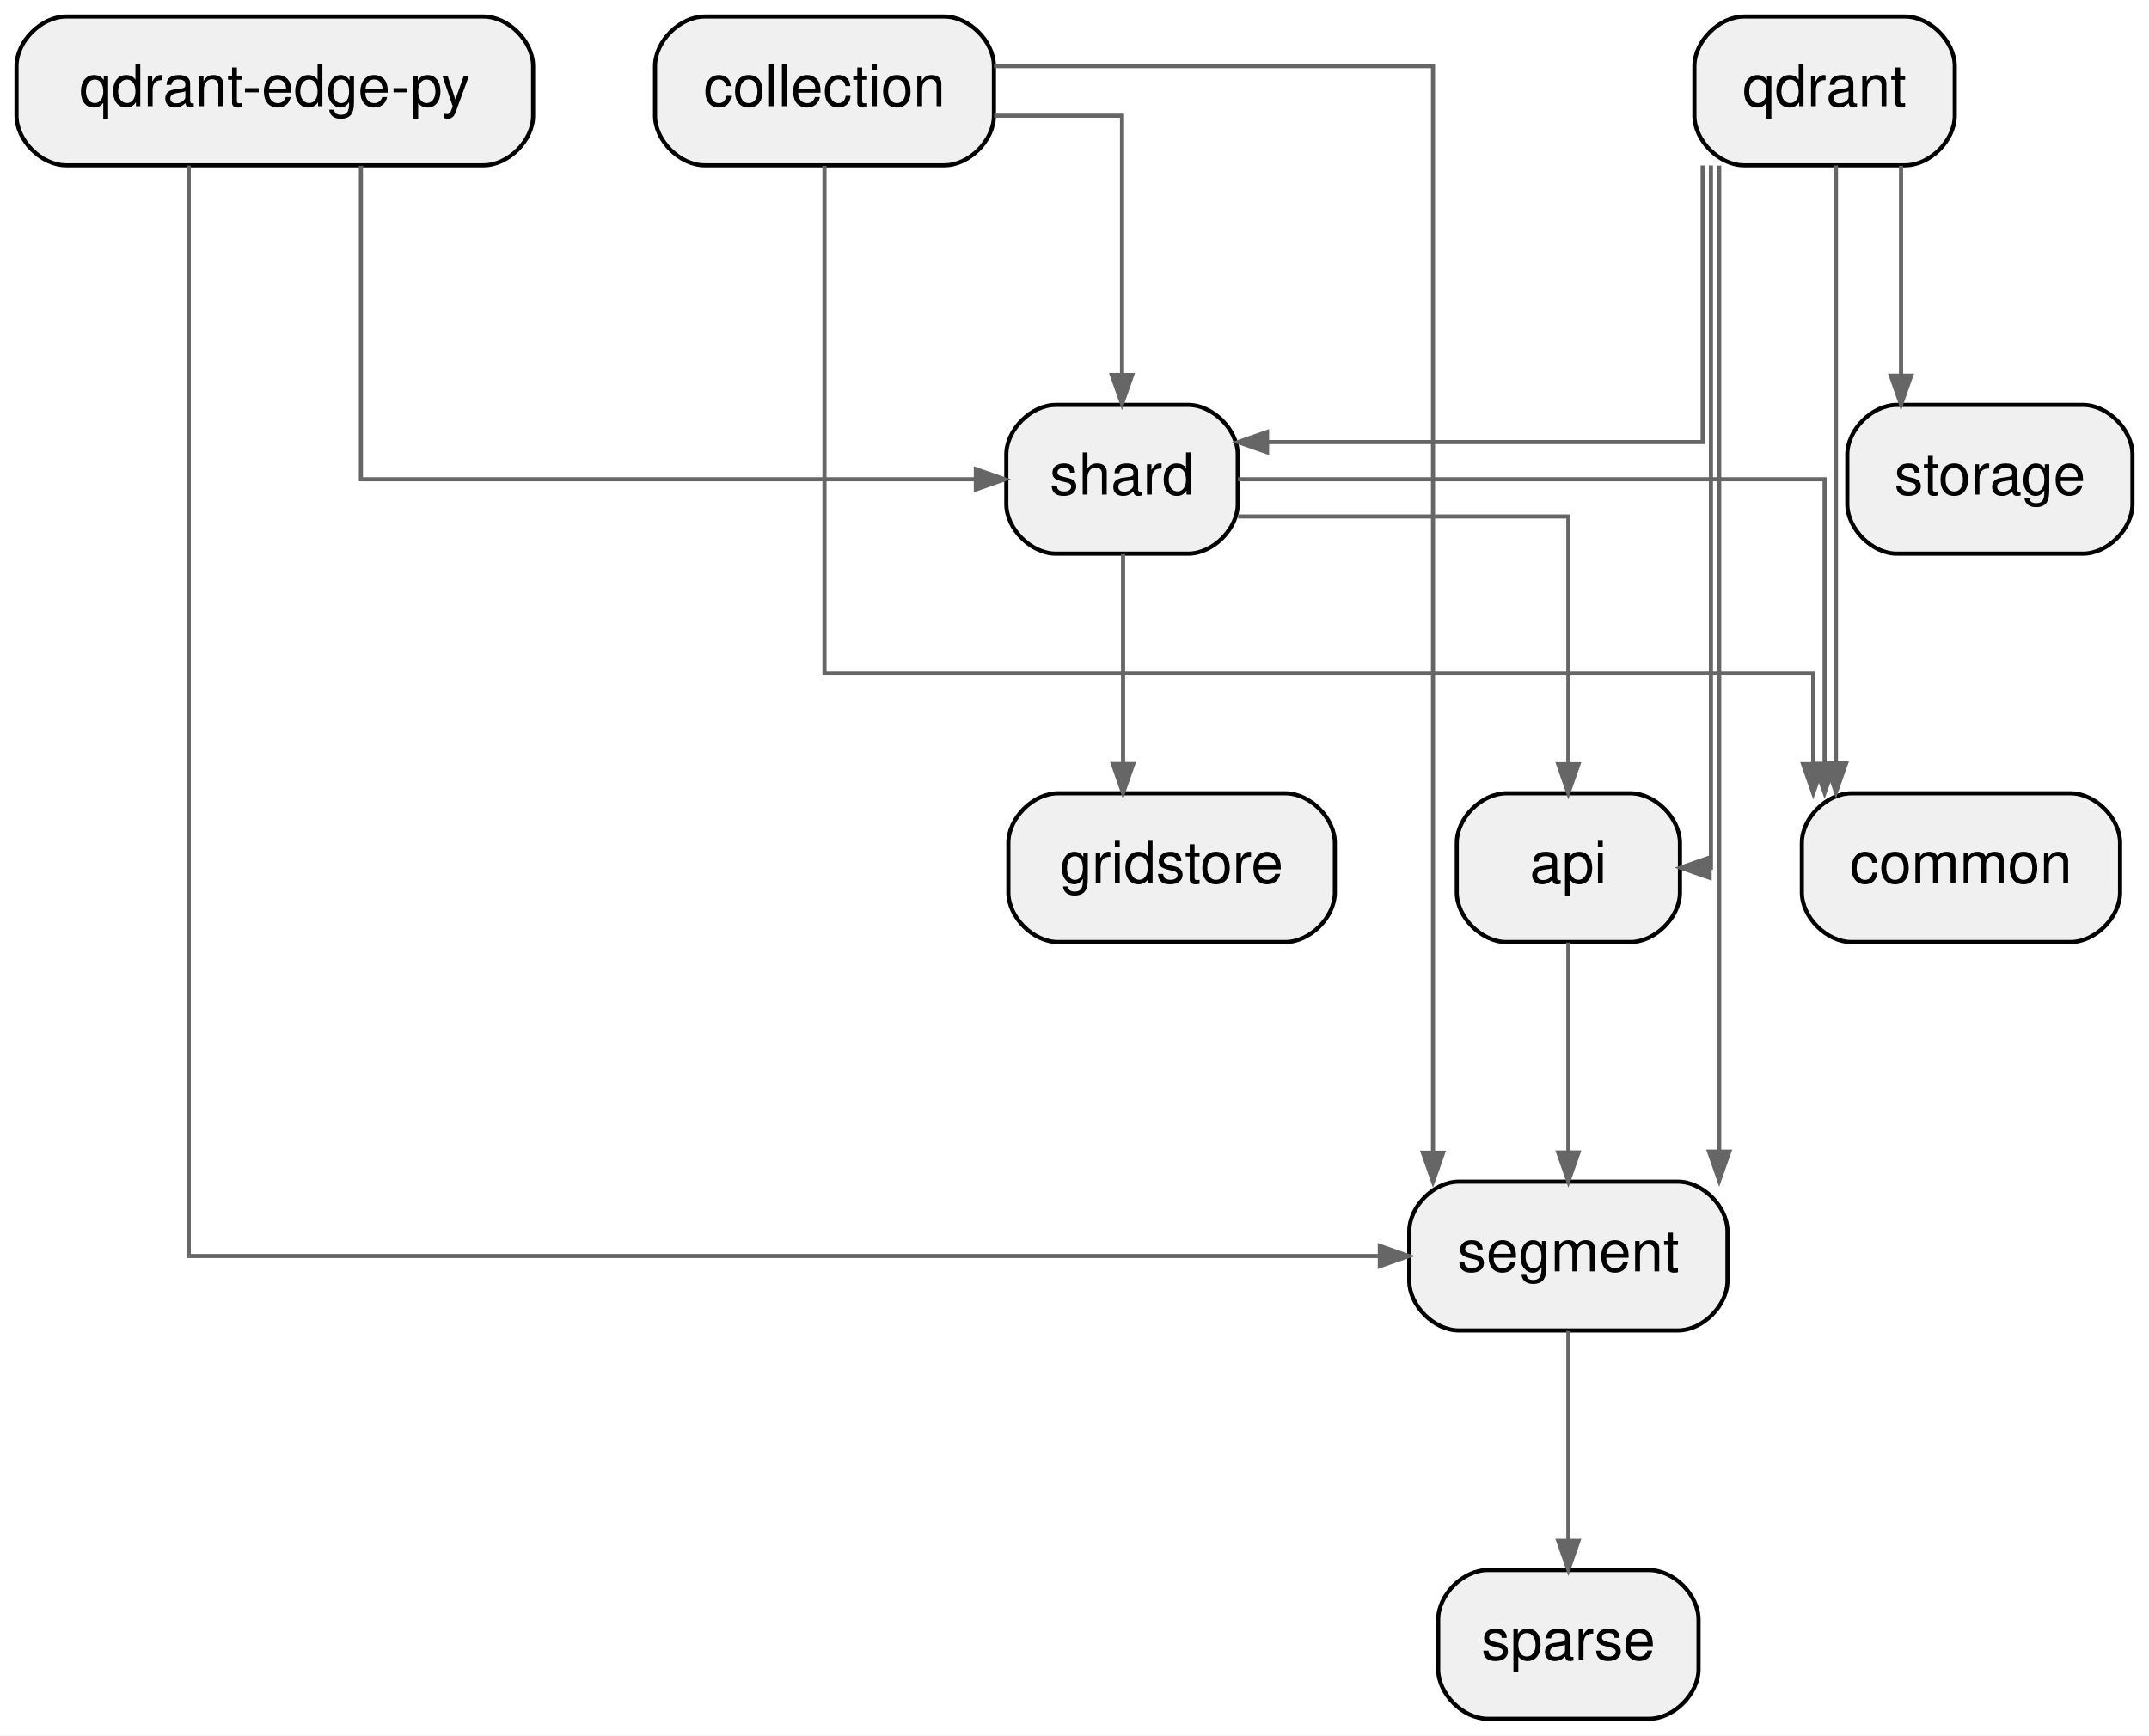
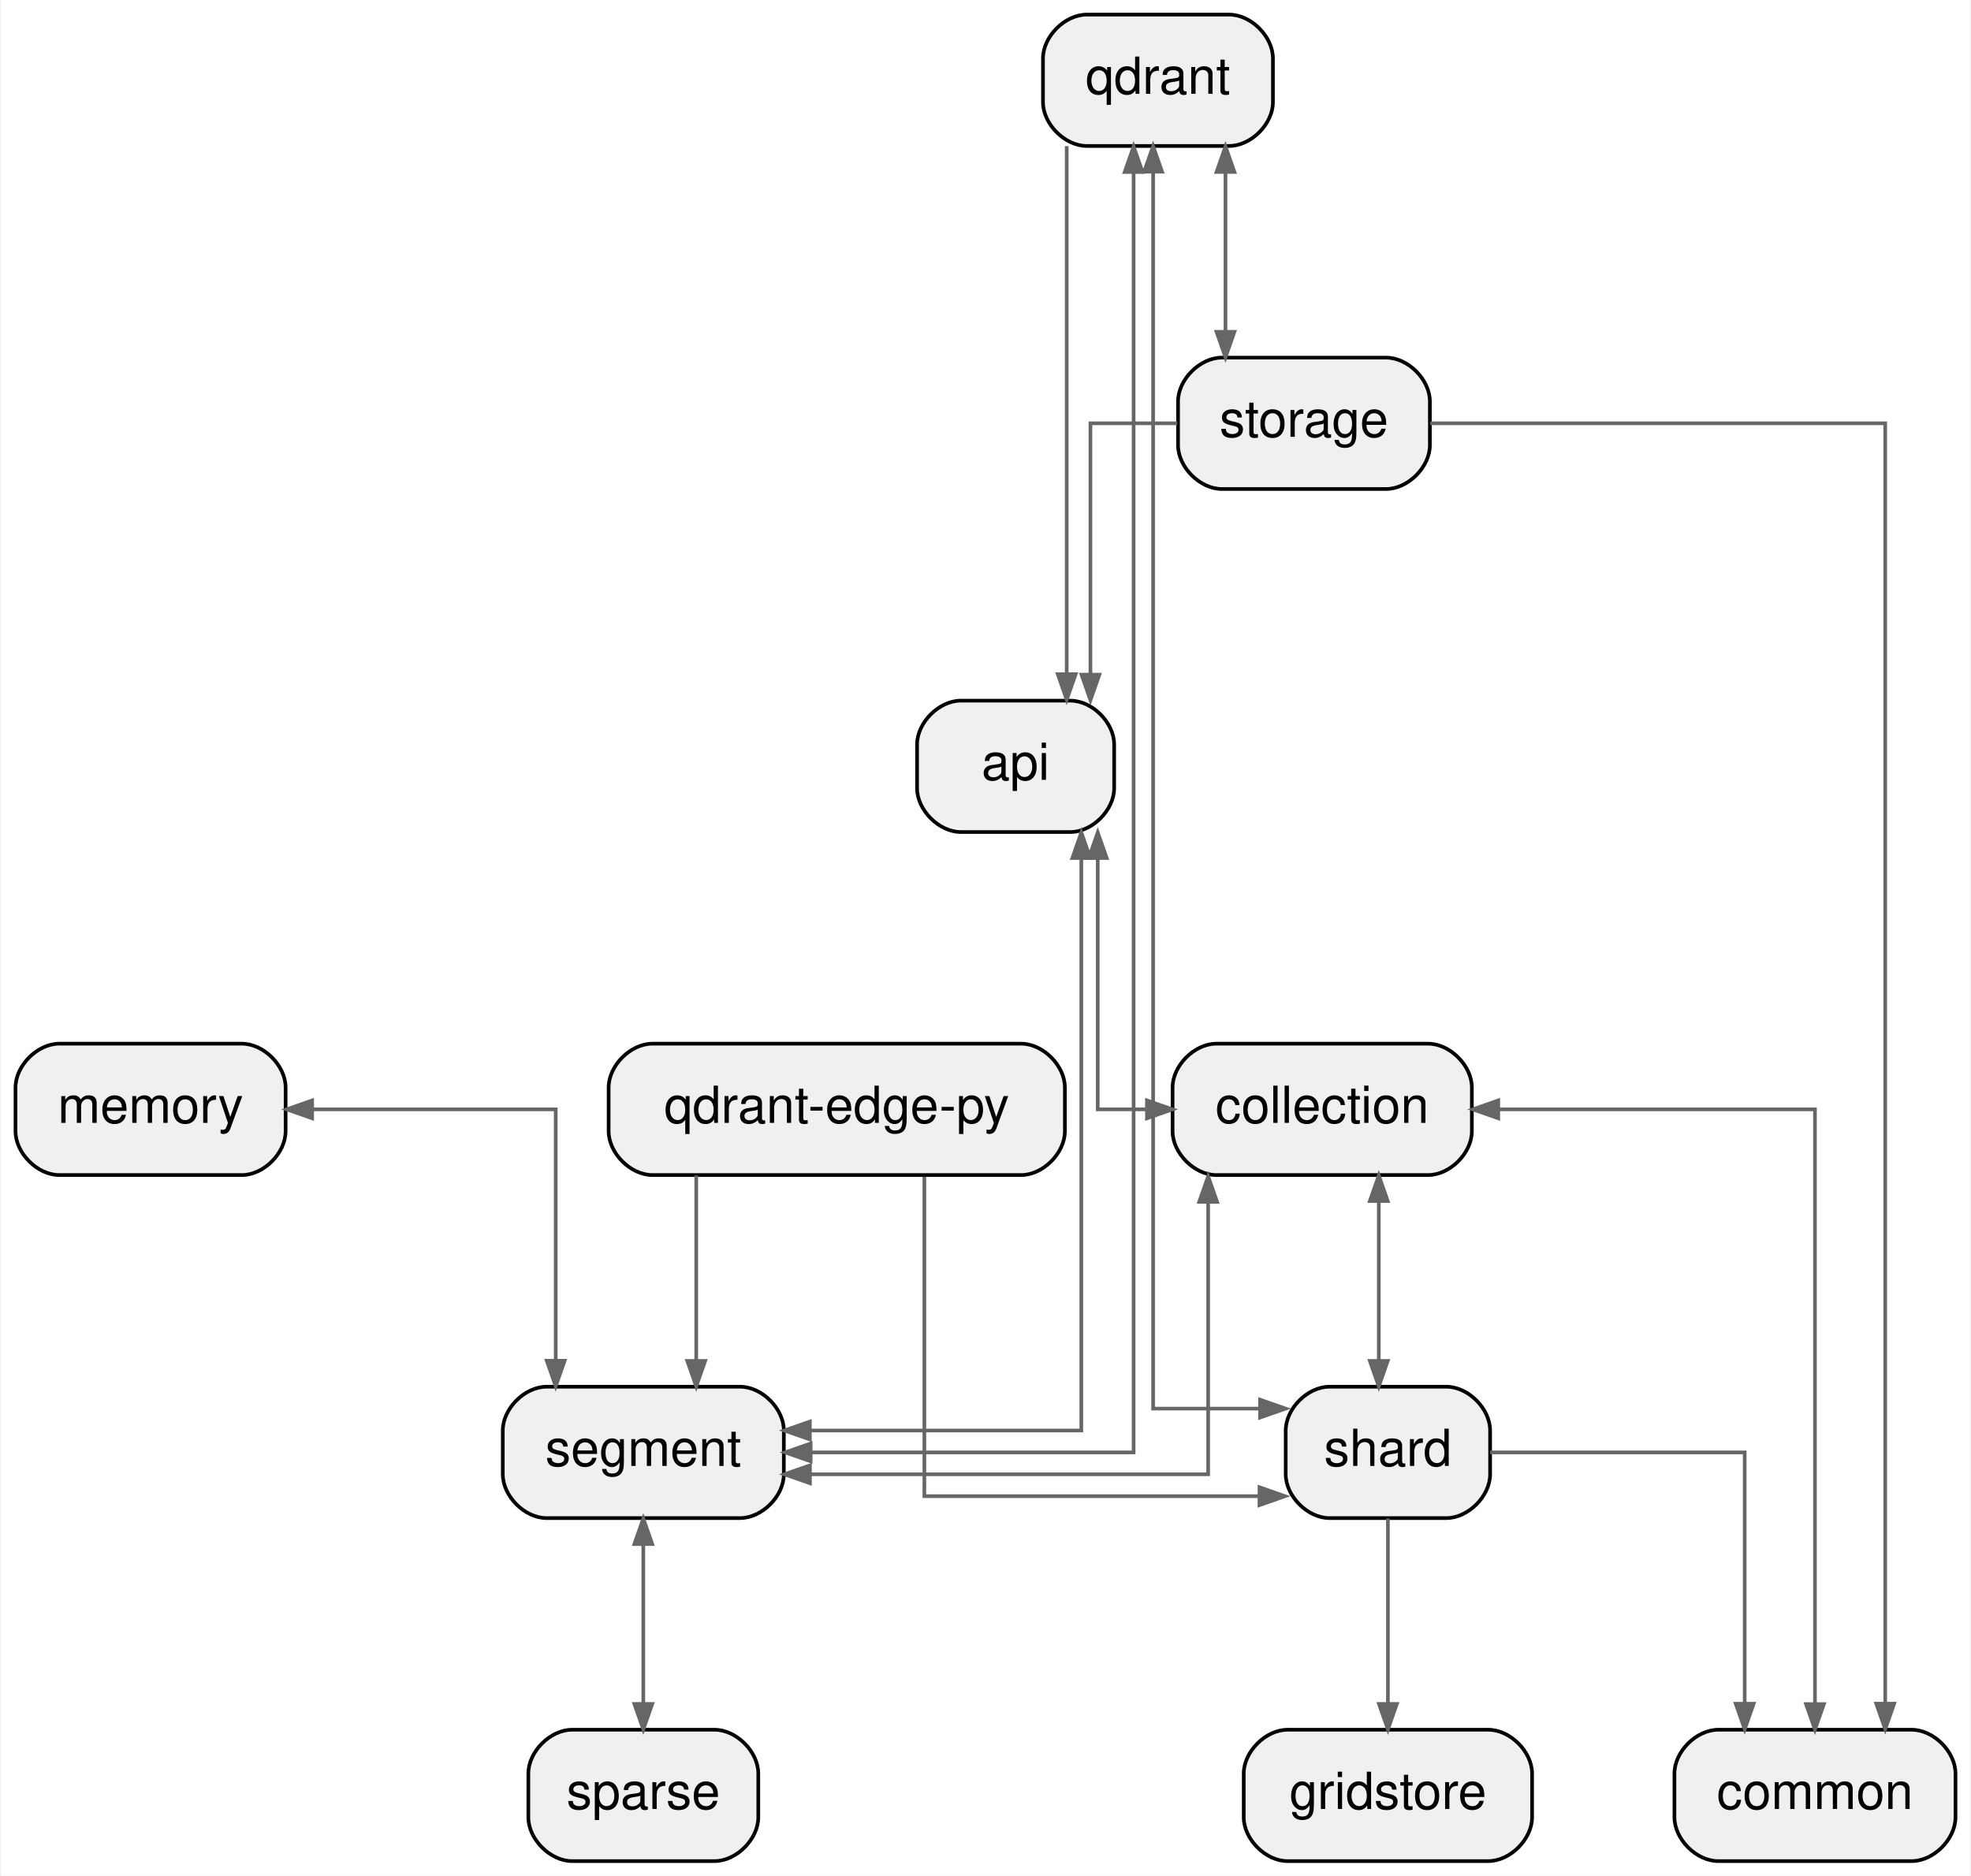
- <svg xmlns="http://www.w3.org/2000/svg" width="520pt" height="420pt" viewBox="0.00 0.00 520.00 420.00">
-   <g id="graph0" class="graph" transform="scale(1 1) rotate(0) translate(4 416)">
-     <polygon fill="white" stroke="transparent" points="-4,4 -4,-416 516,-416 516,4 -4,4" />
+ <svg xmlns="http://www.w3.org/2000/svg" width="540pt" height="514pt" viewBox="0.00 0.00 539.50 514.00">
+   <g id="graph0" class="graph" transform="scale(1 1) rotate(0) translate(4 510)">
+     <polygon fill="white" stroke="transparent" points="-4,4 -4,-510 535.5,-510 535.5,4 -4,4" />
    <g id="node1" class="node">
-       <path fill="#f0f0f0" stroke="black" d="M390.5,-224C390.5,-224 360.5,-224 360.5,-224 354.5,-224 348.5,-218 348.5,-212 348.5,-212 348.5,-200 348.5,-200 348.5,-194 354.5,-188 360.5,-188 360.5,-188 390.5,-188 390.5,-188 396.5,-188 402.5,-194 402.5,-200 402.5,-200 402.5,-212 402.5,-212 402.5,-218 396.5,-224 390.5,-224" />
-       <text text-anchor="middle" x="375.5" y="-202.3" font-family="Helvetica,sans-Serif" font-size="14.00">api</text>
+       <path fill="#f0f0f0" stroke="black" d="M289,-318C289,-318 259,-318 259,-318 253,-318 247,-312 247,-306 247,-306 247,-294 247,-294 247,-288 253,-282 259,-282 259,-282 289,-282 289,-282 295,-282 301,-288 301,-294 301,-294 301,-306 301,-306 301,-312 295,-318 289,-318" />
+       <text text-anchor="middle" x="274" y="-296.3" font-family="Helvetica,sans-Serif" font-size="14.00">api</text>
+     </g>
+     <g id="node2" class="node">
+       <path fill="#f0f0f0" stroke="black" d="M387,-224C387,-224 329,-224 329,-224 323,-224 317,-218 317,-212 317,-212 317,-200 317,-200 317,-194 323,-188 329,-188 329,-188 387,-188 387,-188 393,-188 399,-194 399,-200 399,-200 399,-212 399,-212 399,-218 393,-224 387,-224" />
+       <text text-anchor="middle" x="358" y="-202.3" font-family="Helvetica,sans-Serif" font-size="14.00">collection</text>
+     </g>
+     <g id="edge1" class="edge">
+       <path fill="none" stroke="#666666" d="M296.5,-274.88C296.5,-274.88 296.5,-206 296.5,-206 296.5,-206 309.98,-206 309.98,-206" />
+       <polygon fill="#666666" stroke="#666666" points="294.05,-274.88 296.5,-281.88 298.95,-274.88 294.05,-274.88" />
+       <polygon fill="#666666" stroke="#666666" points="309.98,-208.45 316.98,-206 309.98,-203.55 309.98,-208.45" />
+     </g>
+     <g id="node8" class="node">
+       <path fill="#f0f0f0" stroke="black" d="M198.5,-130C198.5,-130 145.5,-130 145.5,-130 139.5,-130 133.5,-124 133.5,-118 133.5,-118 133.5,-106 133.5,-106 133.5,-100 139.5,-94 145.5,-94 145.5,-94 198.5,-94 198.5,-94 204.5,-94 210.5,-100 210.5,-106 210.5,-106 210.5,-118 210.5,-118 210.5,-124 204.5,-130 198.5,-130" />
+       <text text-anchor="middle" x="172" y="-108.3" font-family="Helvetica,sans-Serif" font-size="14.00">segment</text>
+     </g>
+     <g id="edge2" class="edge">
+       <path fill="none" stroke="#666666" d="M292,-274.88C292,-274.88 292,-118 292,-118 292,-118 217.63,-118 217.63,-118" />
+       <polygon fill="#666666" stroke="#666666" points="289.55,-274.88 292,-281.88 294.45,-274.88 289.55,-274.88" />
+       <polygon fill="#666666" stroke="#666666" points="217.63,-115.55 210.63,-118 217.63,-120.45 217.63,-115.55" />
+     </g>
+     <g id="node3" class="node">
+       <path fill="#f0f0f0" stroke="black" d="M519.5,-36C519.5,-36 466.5,-36 466.5,-36 460.5,-36 454.5,-30 454.5,-24 454.5,-24 454.5,-12 454.5,-12 454.5,-6 460.5,0 466.5,0 466.5,0 519.5,0 519.5,0 525.5,0 531.5,-6 531.5,-12 531.5,-12 531.5,-24 531.5,-24 531.5,-30 525.5,-36 519.5,-36" />
+       <text text-anchor="middle" x="493" y="-14.3" font-family="Helvetica,sans-Serif" font-size="14.00">common</text>
+     </g>
+     <g id="edge3" class="edge">
+       <path fill="none" stroke="#666666" d="M406.24,-206C406.24,-206 493,-206 493,-206 493,-206 493,-43.03 493,-43.03" />
+       <polygon fill="#666666" stroke="#666666" points="406.24,-203.55 399.24,-206 406.24,-208.45 406.24,-203.55" />
+       <polygon fill="#666666" stroke="#666666" points="495.45,-43.03 493,-36.03 490.55,-43.03 495.45,-43.03" />
+     </g>
+     <g id="edge4" class="edge">
+       <path fill="none" stroke="#666666" d="M326.75,-180.66C326.75,-180.66 326.75,-106 326.75,-106 326.75,-106 217.65,-106 217.65,-106" />
+       <polygon fill="#666666" stroke="#666666" points="324.3,-180.66 326.75,-187.66 329.2,-180.66 324.3,-180.66" />
+       <polygon fill="#666666" stroke="#666666" points="217.65,-103.55 210.65,-106 217.65,-108.45 217.65,-103.55" />
+     </g>
+     <g id="node9" class="node">
+       <path fill="#f0f0f0" stroke="black" d="M392,-130C392,-130 360,-130 360,-130 354,-130 348,-124 348,-118 348,-118 348,-106 348,-106 348,-100 354,-94 360,-94 360,-94 392,-94 392,-94 398,-94 404,-100 404,-106 404,-106 404,-118 404,-118 404,-124 398,-130 392,-130" />
+       <text text-anchor="middle" x="376" y="-108.3" font-family="Helvetica,sans-Serif" font-size="14.00">shard</text>
+     </g>
+     <g id="edge5" class="edge">
+       <path fill="none" stroke="#666666" d="M373.5,-180.88C373.5,-180.88 373.5,-137.07 373.5,-137.07" />
+       <polygon fill="#666666" stroke="#666666" points="375.95,-137.07 373.5,-130.07 371.05,-137.07 375.95,-137.07" />
+       <polygon fill="#666666" stroke="#666666" points="371.05,-180.88 373.5,-187.88 375.95,-180.88 371.05,-180.88" />
+     </g>
+     <g id="node4" class="node">
+       <path fill="#f0f0f0" stroke="black" d="M403.5,-36C403.5,-36 348.5,-36 348.5,-36 342.5,-36 336.5,-30 336.5,-24 336.5,-24 336.5,-12 336.5,-12 336.5,-6 342.5,0 348.5,0 348.5,0 403.5,0 403.5,0 409.5,0 415.5,-6 415.5,-12 415.5,-12 415.5,-24 415.5,-24 415.5,-30 409.5,-36 403.5,-36" />
+       <text text-anchor="middle" x="376" y="-14.3" font-family="Helvetica,sans-Serif" font-size="14.00">gridstore</text>
+     </g>
+     <g id="node5" class="node">
+       <path fill="#f0f0f0" stroke="black" d="M62,-224C62,-224 12,-224 12,-224 6,-224 0,-218 0,-212 0,-212 0,-200 0,-200 0,-194 6,-188 12,-188 12,-188 62,-188 62,-188 68,-188 74,-194 74,-200 74,-200 74,-212 74,-212 74,-218 68,-224 62,-224" />
+       <text text-anchor="middle" x="37" y="-202.3" font-family="Helvetica,sans-Serif" font-size="14.00">memory</text>
+     </g>
+     <g id="edge6" class="edge">
+       <path fill="none" stroke="#666666" d="M81.27,-206C81.27,-206 148,-206 148,-206 148,-206 148,-137.12 148,-137.12" />
+       <polygon fill="#666666" stroke="#666666" points="81.27,-203.55 74.27,-206 81.27,-208.45 81.27,-203.55" />
+       <polygon fill="#666666" stroke="#666666" points="150.45,-137.12 148,-130.12 145.55,-137.12 150.45,-137.12" />
+     </g>
+     <g id="node6" class="node">
+       <path fill="#f0f0f0" stroke="black" d="M332.5,-506C332.5,-506 293.5,-506 293.5,-506 287.5,-506 281.5,-500 281.5,-494 281.5,-494 281.5,-482 281.5,-482 281.5,-476 287.5,-470 293.5,-470 293.5,-470 332.5,-470 332.5,-470 338.5,-470 344.5,-476 344.5,-482 344.5,-482 344.5,-494 344.5,-494 344.5,-500 338.5,-506 332.5,-506" />
+       <text text-anchor="middle" x="313" y="-484.3" font-family="Helvetica,sans-Serif" font-size="14.00">qdrant</text>
+     </g>
+     <g id="edge7" class="edge">
+       <path fill="none" stroke="#666666" d="M288,-469.97C288,-469.97 288,-325.25 288,-325.25" />
+       <polygon fill="#666666" stroke="#666666" points="290.45,-325.25 288,-318.25 285.55,-325.25 290.45,-325.25" />
+     </g>
+     <g id="edge8" class="edge">
+       <path fill="none" stroke="#666666" d="M306.33,-462.86C306.33,-462.86 306.33,-112 306.33,-112 306.33,-112 217.85,-112 217.85,-112" />
+       <polygon fill="#666666" stroke="#666666" points="303.88,-462.86 306.33,-469.86 308.78,-462.86 303.88,-462.86" />
+       <polygon fill="#666666" stroke="#666666" points="217.85,-109.55 210.85,-112 217.85,-114.45 217.85,-109.55" />
+     </g>
+     <g id="edge9" class="edge">
+       <path fill="none" stroke="#666666" d="M311.67,-462.95C311.67,-462.95 311.67,-124 311.67,-124 311.67,-124 340.97,-124 340.97,-124" />
+       <polygon fill="#666666" stroke="#666666" points="309.22,-462.95 311.67,-469.95 314.12,-462.95 309.22,-462.95" />
+       <polygon fill="#666666" stroke="#666666" points="340.97,-126.45 347.97,-124 340.97,-121.55 340.97,-126.45" />
+     </g>
+     <g id="node11" class="node">
+       <path fill="#f0f0f0" stroke="black" d="M375.5,-412C375.5,-412 330.5,-412 330.5,-412 324.5,-412 318.5,-406 318.5,-400 318.5,-400 318.5,-388 318.5,-388 318.5,-382 324.5,-376 330.5,-376 330.5,-376 375.5,-376 375.5,-376 381.5,-376 387.5,-382 387.5,-388 387.5,-388 387.5,-400 387.5,-400 387.5,-406 381.5,-412 375.5,-412" />
+       <text text-anchor="middle" x="353" y="-390.3" font-family="Helvetica,sans-Serif" font-size="14.00">storage</text>
+     </g>
+     <g id="edge10" class="edge">
+       <path fill="none" stroke="#666666" d="M331.5,-462.88C331.5,-462.88 331.5,-419.07 331.5,-419.07" />
+       <polygon fill="#666666" stroke="#666666" points="333.95,-419.07 331.5,-412.07 329.05,-419.07 333.95,-419.07" />
+       <polygon fill="#666666" stroke="#666666" points="329.05,-462.88 331.5,-469.88 333.95,-462.88 329.05,-462.88" />
    </g>
    <g id="node7" class="node">
-       <path fill="#f0f0f0" stroke="black" d="M402,-130C402,-130 349,-130 349,-130 343,-130 337,-124 337,-118 337,-118 337,-106 337,-106 337,-100 343,-94 349,-94 349,-94 402,-94 402,-94 408,-94 414,-100 414,-106 414,-106 414,-118 414,-118 414,-124 408,-130 402,-130" />
-       <text text-anchor="middle" x="375.5" y="-108.3" font-family="Helvetica,sans-Serif" font-size="14.00">segment</text>
+       <path fill="#f0f0f0" stroke="black" d="M275.5,-224C275.5,-224 174.5,-224 174.5,-224 168.5,-224 162.5,-218 162.5,-212 162.5,-212 162.5,-200 162.5,-200 162.5,-194 168.5,-188 174.5,-188 174.5,-188 275.5,-188 275.5,-188 281.5,-188 287.5,-194 287.5,-200 287.5,-200 287.5,-212 287.5,-212 287.5,-218 281.5,-224 275.5,-224" />
+       <text text-anchor="middle" x="225" y="-202.3" font-family="Helvetica,sans-Serif" font-size="14.00">qdrant-edge-py</text>
    </g>
-     <g id="edge1" class="edge">
-       <path fill="none" stroke="#666666" d="M375.5,-187.88C375.5,-187.88 375.5,-137.07 375.5,-137.07" />
-       <polygon fill="#666666" stroke="#666666" points="377.95,-137.07 375.5,-130.07 373.05,-137.07 377.95,-137.07" />
+     <g id="edge11" class="edge">
+       <path fill="none" stroke="#666666" d="M186.5,-187.88C186.5,-187.88 186.5,-137.07 186.5,-137.07" />
+       <polygon fill="#666666" stroke="#666666" points="188.95,-137.07 186.5,-130.07 184.05,-137.07 188.95,-137.07" />
    </g>
-     <g id="node2" class="node">
-       <path fill="#f0f0f0" stroke="black" d="M224.5,-412C224.5,-412 166.5,-412 166.5,-412 160.5,-412 154.5,-406 154.5,-400 154.5,-400 154.5,-388 154.5,-388 154.5,-382 160.5,-376 166.5,-376 166.5,-376 224.5,-376 224.5,-376 230.5,-376 236.5,-382 236.5,-388 236.5,-388 236.5,-400 236.5,-400 236.5,-406 230.5,-412 224.5,-412" />
-       <text text-anchor="middle" x="195.5" y="-390.3" font-family="Helvetica,sans-Serif" font-size="14.00">collection</text>
-     </g>
-     <g id="node3" class="node">
-       <path fill="#f0f0f0" stroke="black" d="M497,-224C497,-224 444,-224 444,-224 438,-224 432,-218 432,-212 432,-212 432,-200 432,-200 432,-194 438,-188 444,-188 444,-188 497,-188 497,-188 503,-188 509,-194 509,-200 509,-200 509,-212 509,-212 509,-218 503,-224 497,-224" />
-       <text text-anchor="middle" x="470.5" y="-202.3" font-family="Helvetica,sans-Serif" font-size="14.00">common</text>
-     </g>
-     <g id="edge2" class="edge">
-       <path fill="none" stroke="#666666" d="M195.5,-375.86C195.5,-337.77 195.5,-253 195.5,-253 195.5,-253 434.75,-253 434.75,-253 434.75,-253 434.75,-231.04 434.75,-231.04" />
-       <polygon fill="#666666" stroke="#666666" points="437.2,-231.04 434.75,-224.04 432.3,-231.04 437.2,-231.04" />
-     </g>
-     <g id="edge3" class="edge">
-       <path fill="none" stroke="#666666" d="M236.52,-400C280.09,-400 342.75,-400 342.75,-400 342.75,-400 342.75,-137.02 342.75,-137.02" />
-       <polygon fill="#666666" stroke="#666666" points="345.2,-137.02 342.75,-130.02 340.3,-137.02 345.2,-137.02" />
-     </g>
-     <g id="node8" class="node">
-       <path fill="#f0f0f0" stroke="black" d="M283.5,-318C283.5,-318 251.5,-318 251.5,-318 245.5,-318 239.5,-312 239.5,-306 239.5,-306 239.5,-294 239.5,-294 239.5,-288 245.5,-282 251.5,-282 251.5,-282 283.5,-282 283.5,-282 289.5,-282 295.5,-288 295.5,-294 295.5,-294 295.5,-306 295.5,-306 295.5,-312 289.5,-318 283.5,-318" />
-       <text text-anchor="middle" x="267.5" y="-296.3" font-family="Helvetica,sans-Serif" font-size="14.00">shard</text>
-     </g>
-     <g id="edge4" class="edge">
-       <path fill="none" stroke="#666666" d="M236.55,-388C252.72,-388 267.5,-388 267.5,-388 267.5,-388 267.5,-325.23 267.5,-325.23" />
-       <polygon fill="#666666" stroke="#666666" points="269.95,-325.23 267.5,-318.23 265.05,-325.23 269.95,-325.23" />
-     </g>
-     <g id="node4" class="node">
-       <path fill="#f0f0f0" stroke="black" d="M307,-224C307,-224 252,-224 252,-224 246,-224 240,-218 240,-212 240,-212 240,-200 240,-200 240,-194 246,-188 252,-188 252,-188 307,-188 307,-188 313,-188 319,-194 319,-200 319,-200 319,-212 319,-212 319,-218 313,-224 307,-224" />
-       <text text-anchor="middle" x="279.5" y="-202.3" font-family="Helvetica,sans-Serif" font-size="14.00">gridstore</text>
-     </g>
-     <g id="node5" class="node">
-       <path fill="#f0f0f0" stroke="black" d="M457,-412C457,-412 418,-412 418,-412 412,-412 406,-406 406,-400 406,-400 406,-388 406,-388 406,-382 412,-376 418,-376 418,-376 457,-376 457,-376 463,-376 469,-382 469,-388 469,-388 469,-400 469,-400 469,-406 463,-412 457,-412" />
-       <text text-anchor="middle" x="437.5" y="-390.3" font-family="Helvetica,sans-Serif" font-size="14.00">qdrant</text>
-     </g>
-     <g id="edge5" class="edge">
-       <path fill="none" stroke="#666666" d="M410,-375.97C410,-328.92 410,-206 410,-206 410,-206 409.27,-206 409.27,-206" />
-       <polygon fill="#666666" stroke="#666666" points="409.68,-203.55 402.68,-206 409.68,-208.45 409.68,-203.55" />
-     </g>
-     <g id="edge6" class="edge">
-       <path fill="none" stroke="#666666" d="M440.25,-375.97C440.25,-375.97 440.25,-231.25 440.25,-231.25" />
-       <polygon fill="#666666" stroke="#666666" points="442.7,-231.25 440.25,-224.25 437.8,-231.25 442.7,-231.25" />
-     </g>
-     <g id="edge7" class="edge">
-       <path fill="none" stroke="#666666" d="M412,-375.93C412,-375.93 412,-137.28 412,-137.28" />
-       <polygon fill="#666666" stroke="#666666" points="414.45,-137.28 412,-130.28 409.55,-137.28 414.45,-137.28" />
-     </g>
-     <g id="edge8" class="edge">
-       <path fill="none" stroke="#666666" d="M408,-375.97C408,-351.02 408,-309 408,-309 408,-309 302.59,-309 302.59,-309" />
-       <polygon fill="#666666" stroke="#666666" points="302.59,-306.55 295.59,-309 302.59,-311.45 302.59,-306.55" />
+     <g id="edge12" class="edge">
+       <path fill="none" stroke="#666666" d="M249,-187.54C249,-157.17 249,-100 249,-100 249,-100 340.81,-100 340.81,-100" />
+       <polygon fill="#666666" stroke="#666666" points="340.81,-102.45 347.81,-100 340.81,-97.55 340.81,-102.45" />
    </g>
    <g id="node10" class="node">
-       <path fill="#f0f0f0" stroke="black" d="M500,-318C500,-318 455,-318 455,-318 449,-318 443,-312 443,-306 443,-306 443,-294 443,-294 443,-288 449,-282 455,-282 455,-282 500,-282 500,-282 506,-282 512,-288 512,-294 512,-294 512,-306 512,-306 512,-312 506,-318 500,-318" />
-       <text text-anchor="middle" x="477.5" y="-296.3" font-family="Helvetica,sans-Serif" font-size="14.00">storage</text>
-     </g>
-     <g id="edge9" class="edge">
-       <path fill="none" stroke="#666666" d="M456,-375.88C456,-375.88 456,-325.07 456,-325.07" />
-       <polygon fill="#666666" stroke="#666666" points="458.45,-325.07 456,-318.07 453.55,-325.07 458.45,-325.07" />
-     </g>
-     <g id="node6" class="node">
-       <path fill="#f0f0f0" stroke="black" d="M113,-412C113,-412 12,-412 12,-412 6,-412 0,-406 0,-400 0,-400 0,-388 0,-388 0,-382 6,-376 12,-376 12,-376 113,-376 113,-376 119,-376 125,-382 125,-388 125,-388 125,-400 125,-400 125,-406 119,-412 113,-412" />
-       <text text-anchor="middle" x="62.5" y="-390.3" font-family="Helvetica,sans-Serif" font-size="14.00">qdrant-edge-py</text>
-     </g>
-     <g id="edge10" class="edge">
-       <path fill="none" stroke="#666666" d="M41.67,-375.93C41.67,-313.69 41.67,-112 41.67,-112 41.67,-112 329.88,-112 329.88,-112" />
-       <polygon fill="#666666" stroke="#666666" points="329.88,-114.45 336.88,-112 329.88,-109.55 329.88,-114.45" />
-     </g>
-     <g id="edge11" class="edge">
-       <path fill="none" stroke="#666666" d="M83.33,-375.88C83.33,-348.56 83.33,-300 83.33,-300 83.33,-300 232.13,-300 232.13,-300" />
-       <polygon fill="#666666" stroke="#666666" points="232.13,-302.45 239.13,-300 232.13,-297.55 232.13,-302.45" />
-     </g>
-     <g id="node9" class="node">
-       <path fill="#f0f0f0" stroke="black" d="M395,-36C395,-36 356,-36 356,-36 350,-36 344,-30 344,-24 344,-24 344,-12 344,-12 344,-6 350,0 356,0 356,0 395,0 395,0 401,0 407,-6 407,-12 407,-12 407,-24 407,-24 407,-30 401,-36 395,-36" />
-       <text text-anchor="middle" x="375.5" y="-14.3" font-family="Helvetica,sans-Serif" font-size="14.00">sparse</text>
-     </g>
-     <g id="edge12" class="edge">
-       <path fill="none" stroke="#666666" d="M375.5,-93.88C375.5,-93.88 375.5,-43.07 375.5,-43.07" />
-       <polygon fill="#666666" stroke="#666666" points="377.95,-43.07 375.5,-36.07 373.05,-43.07 377.95,-43.07" />
+       <path fill="#f0f0f0" stroke="black" d="M191.5,-36C191.5,-36 152.5,-36 152.5,-36 146.5,-36 140.5,-30 140.5,-24 140.5,-24 140.5,-12 140.5,-12 140.5,-6 146.5,0 152.5,0 152.5,0 191.5,0 191.5,0 197.5,0 203.5,-6 203.5,-12 203.5,-12 203.5,-24 203.5,-24 203.5,-30 197.5,-36 191.5,-36" />
+       <text text-anchor="middle" x="172" y="-14.3" font-family="Helvetica,sans-Serif" font-size="14.00">sparse</text>
    </g>
    <g id="edge13" class="edge">
-       <path fill="none" stroke="#666666" d="M295.59,-291C327.59,-291 375.5,-291 375.5,-291 375.5,-291 375.5,-231.03 375.5,-231.03" />
-       <polygon fill="#666666" stroke="#666666" points="377.95,-231.03 375.5,-224.03 373.05,-231.03 377.95,-231.03" />
+       <path fill="none" stroke="#666666" d="M172,-86.88C172,-86.88 172,-43.07 172,-43.07" />
+       <polygon fill="#666666" stroke="#666666" points="174.45,-43.07 172,-36.07 169.55,-43.07 174.45,-43.07" />
+       <polygon fill="#666666" stroke="#666666" points="169.55,-86.88 172,-93.88 174.45,-86.88 169.55,-86.88" />
    </g>
    <g id="edge14" class="edge">
-       <path fill="none" stroke="#666666" d="M295.57,-300C343.86,-300 437.5,-300 437.5,-300 437.5,-300 437.5,-231.12 437.5,-231.12" />
-       <polygon fill="#666666" stroke="#666666" points="439.95,-231.12 437.5,-224.12 435.05,-231.12 439.95,-231.12" />
+       <path fill="none" stroke="#666666" d="M404.01,-112C432.9,-112 473.75,-112 473.75,-112 473.75,-112 473.75,-43.12 473.75,-43.12" />
+       <polygon fill="#666666" stroke="#666666" points="476.2,-43.12 473.75,-36.12 471.3,-43.12 476.2,-43.12" />
    </g>
    <g id="edge15" class="edge">
-       <path fill="none" stroke="#666666" d="M267.75,-281.88C267.75,-281.88 267.75,-231.07 267.75,-231.07" />
-       <polygon fill="#666666" stroke="#666666" points="270.2,-231.07 267.75,-224.07 265.3,-231.07 270.2,-231.07" />
+       <path fill="none" stroke="#666666" d="M376,-93.88C376,-93.88 376,-43.07 376,-43.07" />
+       <polygon fill="#666666" stroke="#666666" points="378.45,-43.07 376,-36.07 373.55,-43.07 378.45,-43.07" />
+     </g>
+     <g id="edge16" class="edge">
+       <path fill="none" stroke="#666666" d="M318.29,-394C305.7,-394 294.5,-394 294.5,-394 294.5,-394 294.5,-325.12 294.5,-325.12" />
+       <polygon fill="#666666" stroke="#666666" points="296.95,-325.12 294.5,-318.12 292.05,-325.12 296.95,-325.12" />
+     </g>
+     <g id="edge17" class="edge">
+       <path fill="none" stroke="#666666" d="M387.55,-394C434.39,-394 512.25,-394 512.25,-394 512.25,-394 512.25,-43.14 512.25,-43.14" />
+       <polygon fill="#666666" stroke="#666666" points="514.7,-43.14 512.25,-36.14 509.8,-43.14 514.7,-43.14" />
    </g>
  </g>
</svg>
